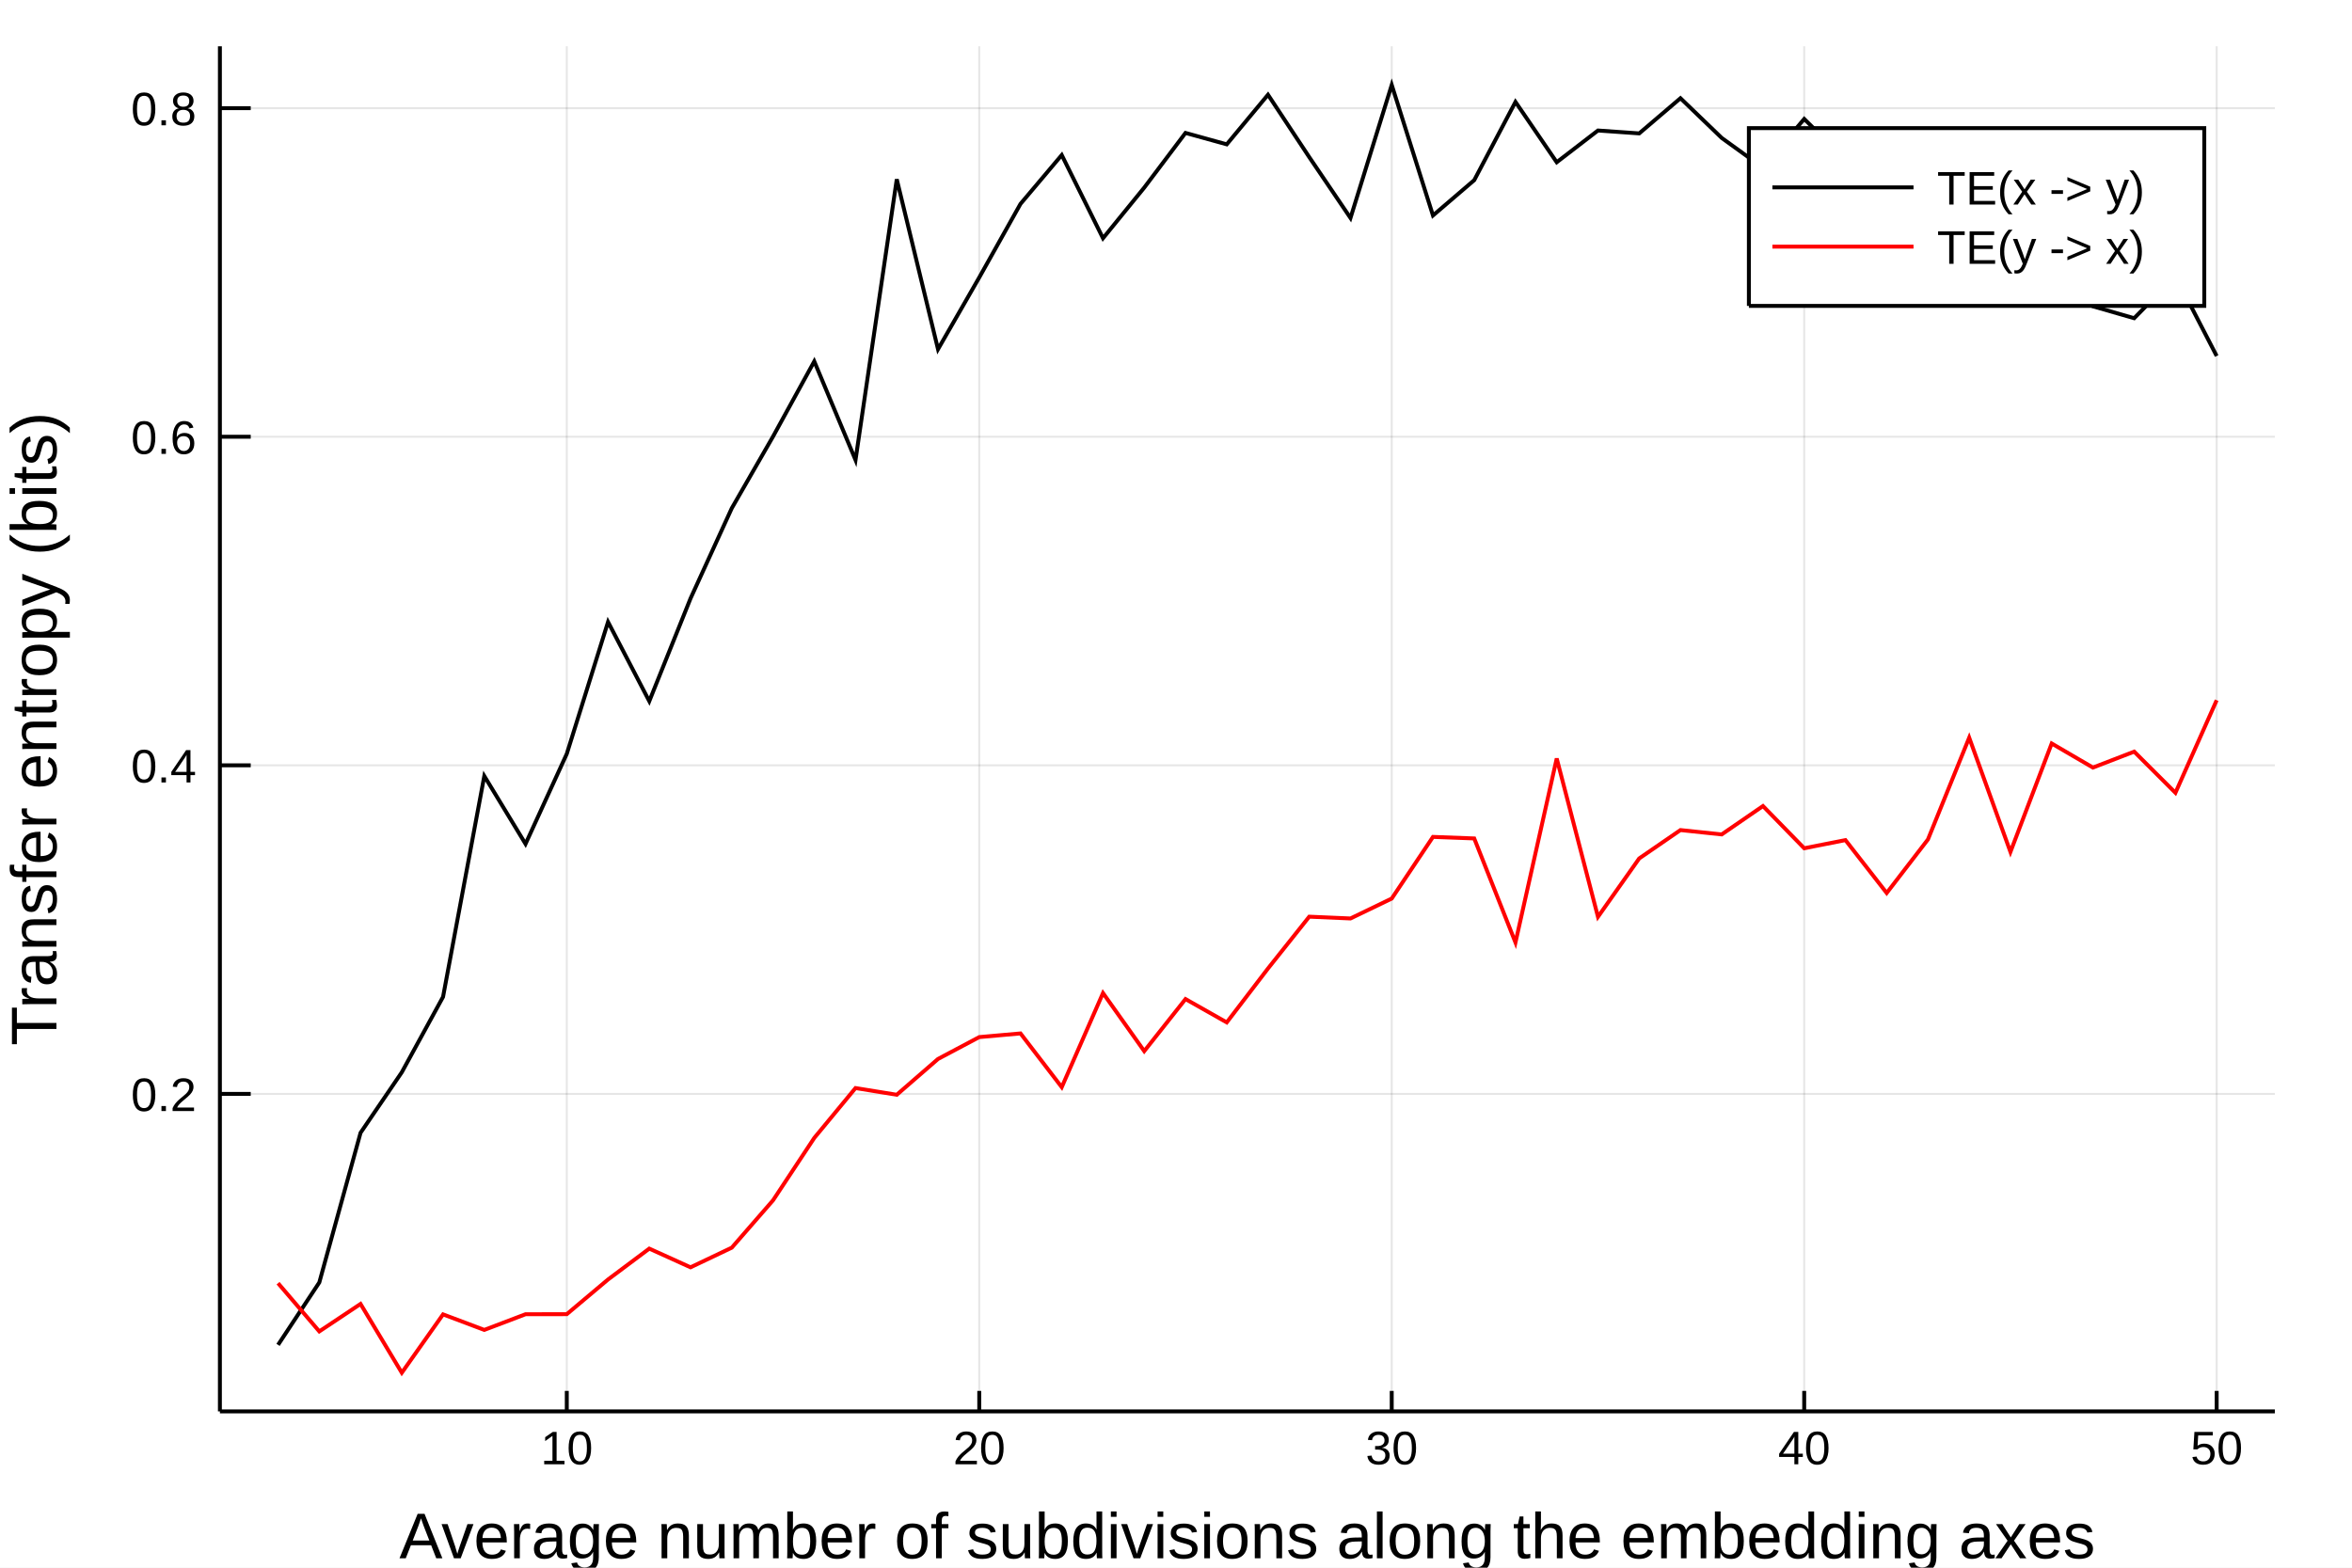
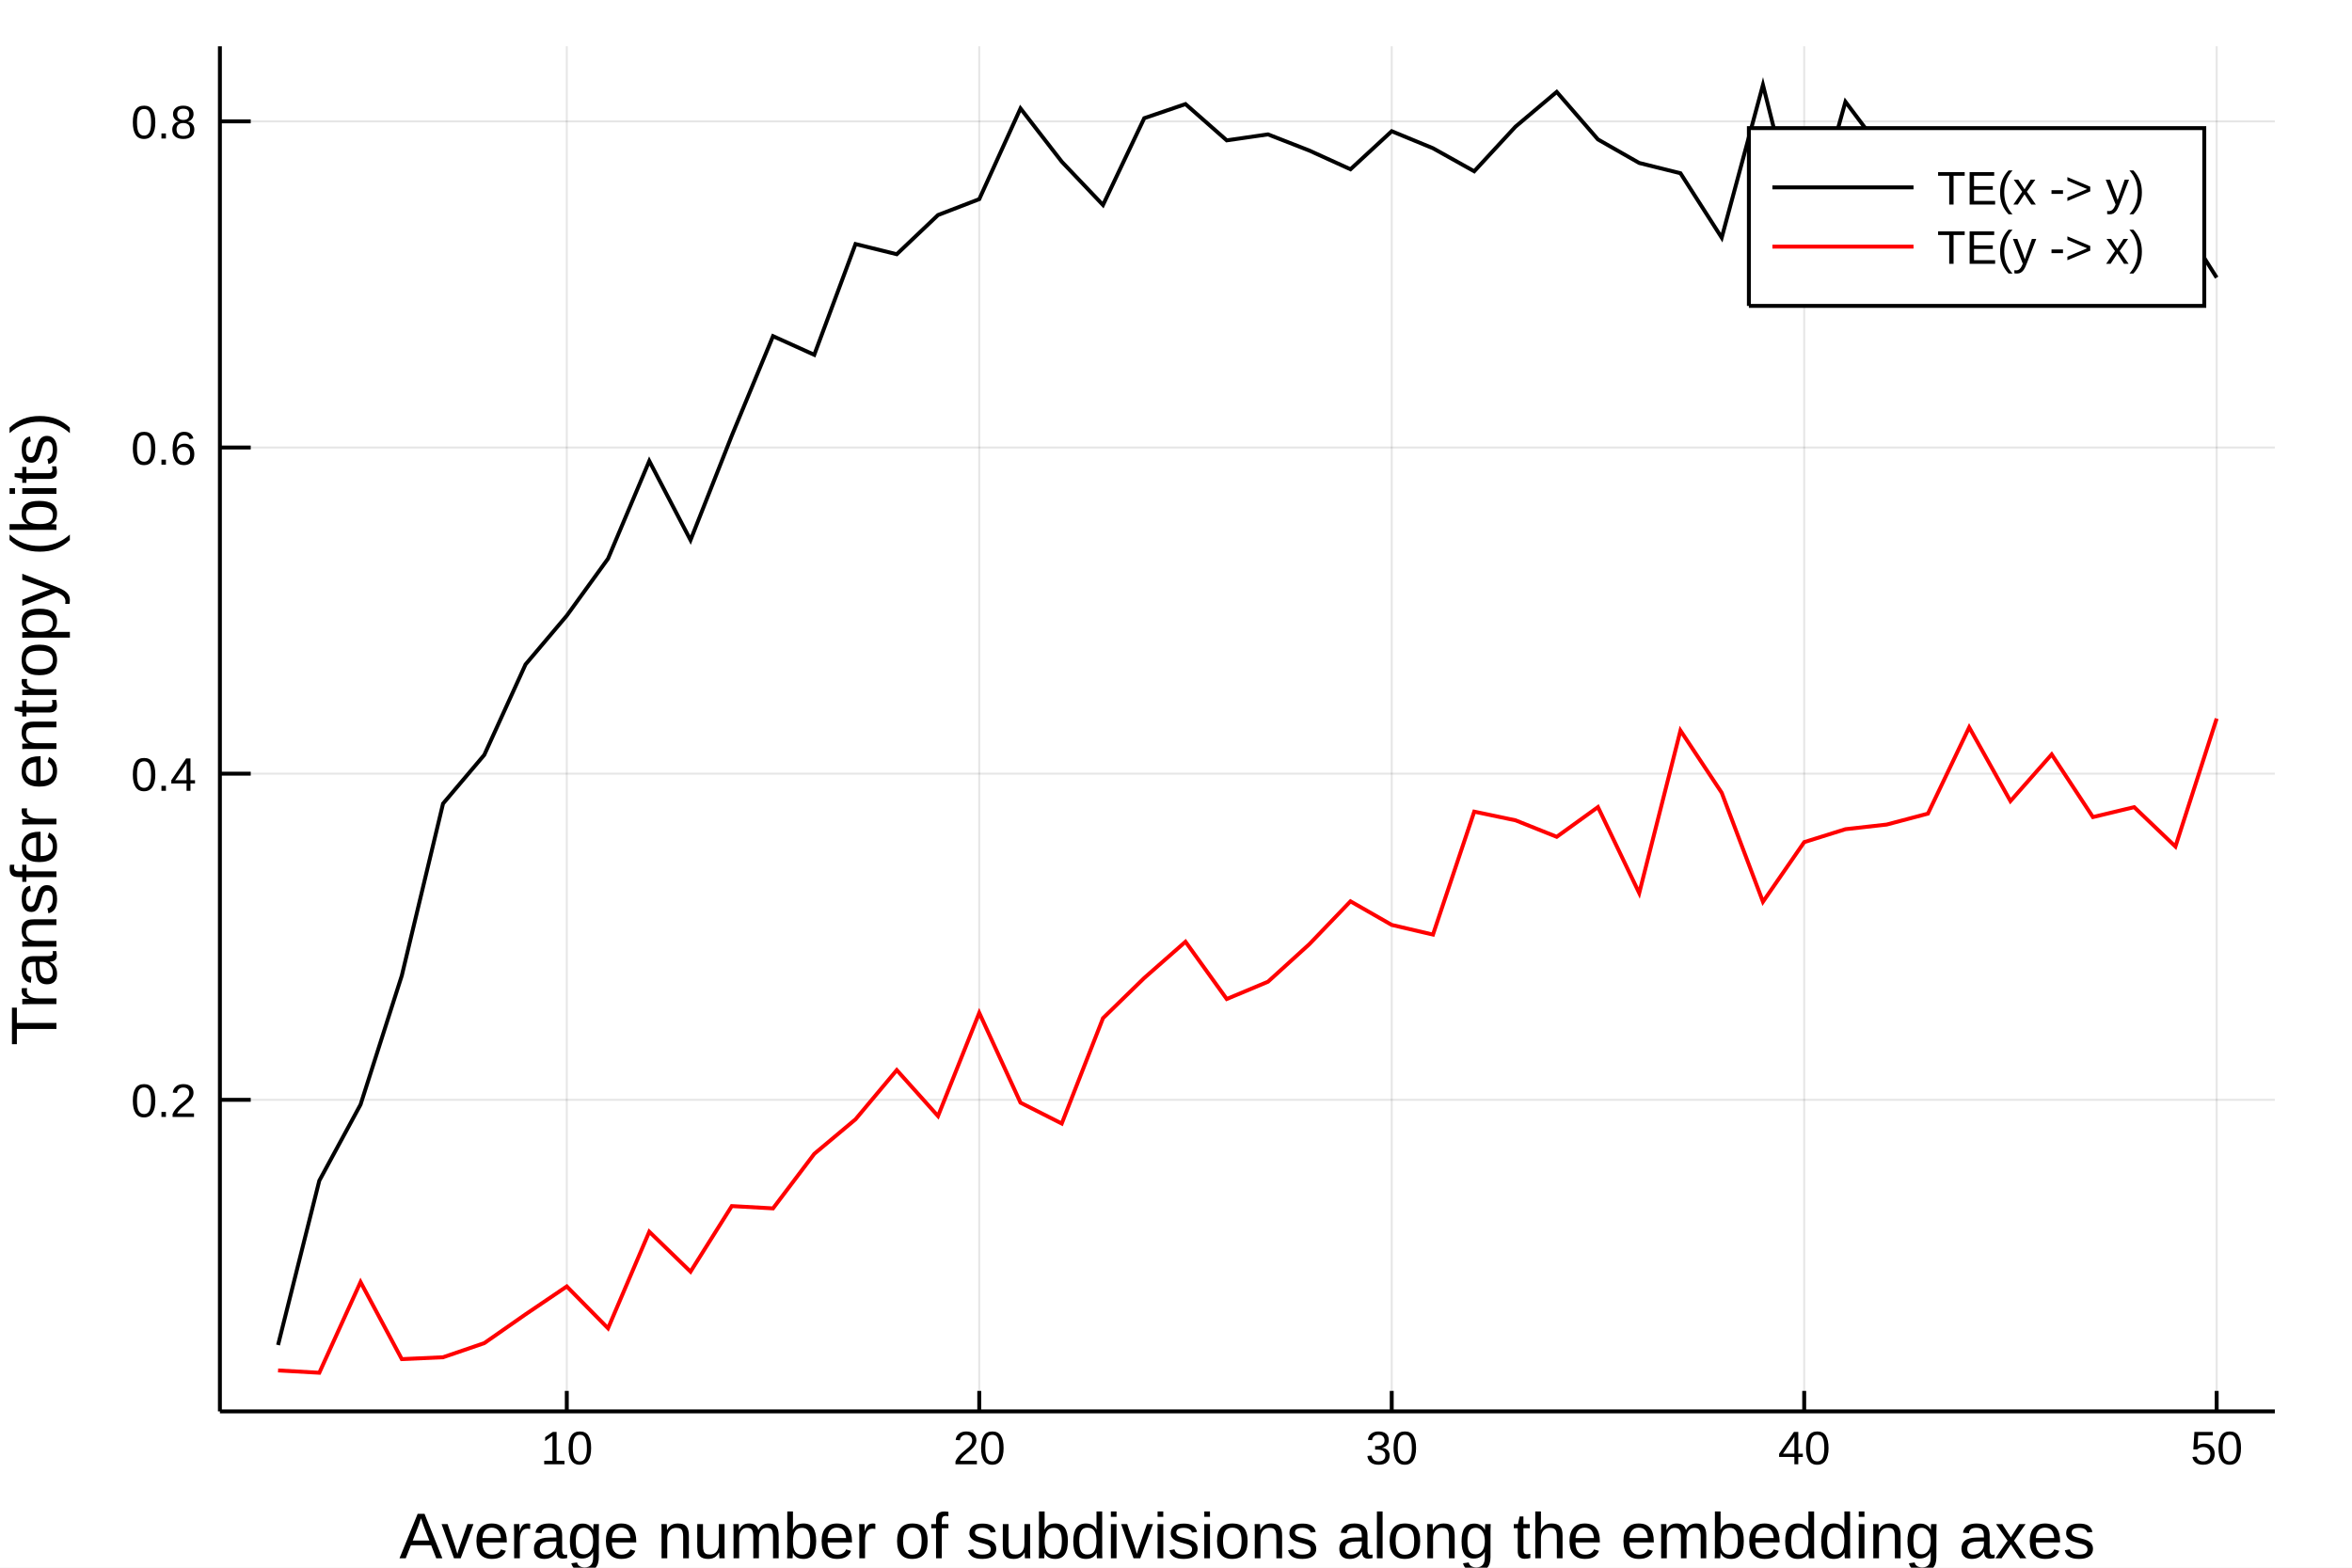
<svg xmlns="http://www.w3.org/2000/svg" width="600" height="400" viewBox="0 0 2400 1600">
  <defs>
-     <clipPath id="clip0600">
+     <clipPath id="clip0100">
      <rect x="0" y="0" width="2400" height="1600" />
    </clipPath>
  </defs>
-   <path clip-path="url(#clip0600)" d=" M0 1600 L2400 1600 L2400 0 L0 0  Z   " fill="#ffffff" fill-rule="evenodd" fill-opacity="1" />
+   <path clip-path="url(#clip0100)" d=" M0 1600 L2400 1600 L2400 0 L0 0  Z   " fill="#ffffff" fill-rule="evenodd" fill-opacity="1" />
  <defs>
-     <clipPath id="clip0601">
+     <clipPath id="clip0101">
      <rect x="480" y="0" width="1681" height="1600" />
    </clipPath>
  </defs>
-   <path clip-path="url(#clip0600)" d=" M224.386 1440.48 L2321.26 1440.48 L2321.26 47.244 L224.386 47.244  Z   " fill="#ffffff" fill-rule="evenodd" fill-opacity="1" />
+   <path clip-path="url(#clip0100)" d=" M224.386 1440.48 L2321.26 1440.48 L2321.26 47.244 L224.386 47.244  Z   " fill="#ffffff" fill-rule="evenodd" fill-opacity="1" />
  <defs>
-     <clipPath id="clip0602">
+     <clipPath id="clip0102">
      <rect x="224" y="47" width="2098" height="1394" />
    </clipPath>
  </defs>
-   <polyline clip-path="url(#clip0602)" style="stroke:#000000; stroke-width:2; stroke-opacity:0.1; fill:none" points="   578.355,1440.48 578.355,47.244    " />
-   <polyline clip-path="url(#clip0602)" style="stroke:#000000; stroke-width:2; stroke-opacity:0.1; fill:none" points="   999.245,1440.48 999.245,47.244    " />
-   <polyline clip-path="url(#clip0602)" style="stroke:#000000; stroke-width:2; stroke-opacity:0.1; fill:none" points="   1420.13,1440.48 1420.13,47.244    " />
-   <polyline clip-path="url(#clip0602)" style="stroke:#000000; stroke-width:2; stroke-opacity:0.1; fill:none" points="   1841.02,1440.48 1841.02,47.244    " />
-   <polyline clip-path="url(#clip0602)" style="stroke:#000000; stroke-width:2; stroke-opacity:0.1; fill:none" points="   2261.91,1440.48 2261.91,47.244    " />
-   <polyline clip-path="url(#clip0602)" style="stroke:#000000; stroke-width:2; stroke-opacity:0.1; fill:none" points="   224.386,1116.44 2321.26,1116.44    " />
-   <polyline clip-path="url(#clip0602)" style="stroke:#000000; stroke-width:2; stroke-opacity:0.1; fill:none" points="   224.386,781.091 2321.26,781.091    " />
-   <polyline clip-path="url(#clip0602)" style="stroke:#000000; stroke-width:2; stroke-opacity:0.1; fill:none" points="   224.386,445.741 2321.26,445.741    " />
-   <polyline clip-path="url(#clip0602)" style="stroke:#000000; stroke-width:2; stroke-opacity:0.1; fill:none" points="   224.386,110.392 2321.26,110.392    " />
-   <polyline clip-path="url(#clip0600)" style="stroke:#000000; stroke-width:4; stroke-opacity:1; fill:none" points="   224.386,1440.48 2321.26,1440.48    " />
-   <polyline clip-path="url(#clip0600)" style="stroke:#000000; stroke-width:4; stroke-opacity:1; fill:none" points="   224.386,1440.48 224.386,47.244    " />
-   <polyline clip-path="url(#clip0600)" style="stroke:#000000; stroke-width:4; stroke-opacity:1; fill:none" points="   578.355,1440.48 578.355,1419.58    " />
-   <polyline clip-path="url(#clip0600)" style="stroke:#000000; stroke-width:4; stroke-opacity:1; fill:none" points="   999.245,1440.48 999.245,1419.58    " />
-   <polyline clip-path="url(#clip0600)" style="stroke:#000000; stroke-width:4; stroke-opacity:1; fill:none" points="   1420.13,1440.48 1420.13,1419.58    " />
-   <polyline clip-path="url(#clip0600)" style="stroke:#000000; stroke-width:4; stroke-opacity:1; fill:none" points="   1841.02,1440.48 1841.02,1419.58    " />
-   <polyline clip-path="url(#clip0600)" style="stroke:#000000; stroke-width:4; stroke-opacity:1; fill:none" points="   2261.91,1440.48 2261.91,1419.58    " />
-   <polyline clip-path="url(#clip0600)" style="stroke:#000000; stroke-width:4; stroke-opacity:1; fill:none" points="   224.386,1116.44 255.839,1116.44    " />
-   <polyline clip-path="url(#clip0600)" style="stroke:#000000; stroke-width:4; stroke-opacity:1; fill:none" points="   224.386,781.091 255.839,781.091    " />
-   <polyline clip-path="url(#clip0600)" style="stroke:#000000; stroke-width:4; stroke-opacity:1; fill:none" points="   224.386,445.741 255.839,445.741    " />
-   <polyline clip-path="url(#clip0600)" style="stroke:#000000; stroke-width:4; stroke-opacity:1; fill:none" points="   224.386,110.392 255.839,110.392    " />
-   <g clip-path="url(#clip0600)">
+   <polyline clip-path="url(#clip0102)" style="stroke:#000000; stroke-width:2; stroke-opacity:0.1; fill:none" points="   578.355,1440.48 578.355,47.244    " />
+   <polyline clip-path="url(#clip0102)" style="stroke:#000000; stroke-width:2; stroke-opacity:0.1; fill:none" points="   999.245,1440.48 999.245,47.244    " />
+   <polyline clip-path="url(#clip0102)" style="stroke:#000000; stroke-width:2; stroke-opacity:0.1; fill:none" points="   1420.13,1440.48 1420.13,47.244    " />
+   <polyline clip-path="url(#clip0102)" style="stroke:#000000; stroke-width:2; stroke-opacity:0.1; fill:none" points="   1841.02,1440.48 1841.02,47.244    " />
+   <polyline clip-path="url(#clip0102)" style="stroke:#000000; stroke-width:2; stroke-opacity:0.1; fill:none" points="   2261.91,1440.48 2261.91,47.244    " />
+   <polyline clip-path="url(#clip0102)" style="stroke:#000000; stroke-width:2; stroke-opacity:0.1; fill:none" points="   224.386,1122.49 2321.26,1122.49    " />
+   <polyline clip-path="url(#clip0102)" style="stroke:#000000; stroke-width:2; stroke-opacity:0.1; fill:none" points="   224.386,789.611 2321.26,789.611    " />
+   <polyline clip-path="url(#clip0102)" style="stroke:#000000; stroke-width:2; stroke-opacity:0.1; fill:none" points="   224.386,456.736 2321.26,456.736    " />
+   <polyline clip-path="url(#clip0102)" style="stroke:#000000; stroke-width:2; stroke-opacity:0.1; fill:none" points="   224.386,123.861 2321.26,123.861    " />
+   <polyline clip-path="url(#clip0100)" style="stroke:#000000; stroke-width:4; stroke-opacity:1; fill:none" points="   224.386,1440.48 2321.26,1440.48    " />
+   <polyline clip-path="url(#clip0100)" style="stroke:#000000; stroke-width:4; stroke-opacity:1; fill:none" points="   224.386,1440.48 224.386,47.244    " />
+   <polyline clip-path="url(#clip0100)" style="stroke:#000000; stroke-width:4; stroke-opacity:1; fill:none" points="   578.355,1440.48 578.355,1419.58    " />
+   <polyline clip-path="url(#clip0100)" style="stroke:#000000; stroke-width:4; stroke-opacity:1; fill:none" points="   999.245,1440.48 999.245,1419.58    " />
+   <polyline clip-path="url(#clip0100)" style="stroke:#000000; stroke-width:4; stroke-opacity:1; fill:none" points="   1420.13,1440.48 1420.13,1419.58    " />
+   <polyline clip-path="url(#clip0100)" style="stroke:#000000; stroke-width:4; stroke-opacity:1; fill:none" points="   1841.02,1440.48 1841.02,1419.58    " />
+   <polyline clip-path="url(#clip0100)" style="stroke:#000000; stroke-width:4; stroke-opacity:1; fill:none" points="   2261.91,1440.48 2261.91,1419.58    " />
+   <polyline clip-path="url(#clip0100)" style="stroke:#000000; stroke-width:4; stroke-opacity:1; fill:none" points="   224.386,1122.49 255.839,1122.49    " />
+   <polyline clip-path="url(#clip0100)" style="stroke:#000000; stroke-width:4; stroke-opacity:1; fill:none" points="   224.386,789.611 255.839,789.611    " />
+   <polyline clip-path="url(#clip0100)" style="stroke:#000000; stroke-width:4; stroke-opacity:1; fill:none" points="   224.386,456.736 255.839,456.736    " />
+   <polyline clip-path="url(#clip0100)" style="stroke:#000000; stroke-width:4; stroke-opacity:1; fill:none" points="   224.386,123.861 255.839,123.861    " />
+   <g clip-path="url(#clip0100)">
    <text style="fill:#000000; fill-opacity:1; font-family:Arial,Helvetica Neue,Helvetica,sans-serif; font-size:48px; text-anchor:middle;" transform="rotate(0, 578.355, 1494.48)" x="578.355" y="1494.48">10</text>
  </g>
-   <g clip-path="url(#clip0600)">
+   <g clip-path="url(#clip0100)">
    <text style="fill:#000000; fill-opacity:1; font-family:Arial,Helvetica Neue,Helvetica,sans-serif; font-size:48px; text-anchor:middle;" transform="rotate(0, 999.245, 1494.48)" x="999.245" y="1494.48">20</text>
  </g>
-   <g clip-path="url(#clip0600)">
+   <g clip-path="url(#clip0100)">
    <text style="fill:#000000; fill-opacity:1; font-family:Arial,Helvetica Neue,Helvetica,sans-serif; font-size:48px; text-anchor:middle;" transform="rotate(0, 1420.13, 1494.48)" x="1420.13" y="1494.48">30</text>
  </g>
-   <g clip-path="url(#clip0600)">
+   <g clip-path="url(#clip0100)">
    <text style="fill:#000000; fill-opacity:1; font-family:Arial,Helvetica Neue,Helvetica,sans-serif; font-size:48px; text-anchor:middle;" transform="rotate(0, 1841.02, 1494.48)" x="1841.02" y="1494.48">40</text>
  </g>
-   <g clip-path="url(#clip0600)">
+   <g clip-path="url(#clip0100)">
    <text style="fill:#000000; fill-opacity:1; font-family:Arial,Helvetica Neue,Helvetica,sans-serif; font-size:48px; text-anchor:middle;" transform="rotate(0, 2261.91, 1494.48)" x="2261.91" y="1494.48">50</text>
  </g>
-   <g clip-path="url(#clip0600)">
-     <text style="fill:#000000; fill-opacity:1; font-family:Arial,Helvetica Neue,Helvetica,sans-serif; font-size:48px; text-anchor:end;" transform="rotate(0, 200.386, 1133.94)" x="200.386" y="1133.94">0.2</text>
+   <g clip-path="url(#clip0100)">
+     <text style="fill:#000000; fill-opacity:1; font-family:Arial,Helvetica Neue,Helvetica,sans-serif; font-size:48px; text-anchor:end;" transform="rotate(0, 200.386, 1139.99)" x="200.386" y="1139.99">0.2</text>
  </g>
-   <g clip-path="url(#clip0600)">
-     <text style="fill:#000000; fill-opacity:1; font-family:Arial,Helvetica Neue,Helvetica,sans-serif; font-size:48px; text-anchor:end;" transform="rotate(0, 200.386, 798.591)" x="200.386" y="798.591">0.4</text>
+   <g clip-path="url(#clip0100)">
+     <text style="fill:#000000; fill-opacity:1; font-family:Arial,Helvetica Neue,Helvetica,sans-serif; font-size:48px; text-anchor:end;" transform="rotate(0, 200.386, 807.111)" x="200.386" y="807.111">0.4</text>
  </g>
-   <g clip-path="url(#clip0600)">
-     <text style="fill:#000000; fill-opacity:1; font-family:Arial,Helvetica Neue,Helvetica,sans-serif; font-size:48px; text-anchor:end;" transform="rotate(0, 200.386, 463.241)" x="200.386" y="463.241">0.6</text>
+   <g clip-path="url(#clip0100)">
+     <text style="fill:#000000; fill-opacity:1; font-family:Arial,Helvetica Neue,Helvetica,sans-serif; font-size:48px; text-anchor:end;" transform="rotate(0, 200.386, 474.236)" x="200.386" y="474.236">0.6</text>
  </g>
-   <g clip-path="url(#clip0600)">
-     <text style="fill:#000000; fill-opacity:1; font-family:Arial,Helvetica Neue,Helvetica,sans-serif; font-size:48px; text-anchor:end;" transform="rotate(0, 200.386, 127.892)" x="200.386" y="127.892">0.8</text>
+   <g clip-path="url(#clip0100)">
+     <text style="fill:#000000; fill-opacity:1; font-family:Arial,Helvetica Neue,Helvetica,sans-serif; font-size:48px; text-anchor:end;" transform="rotate(0, 200.386, 141.361)" x="200.386" y="141.361">0.8</text>
  </g>
-   <g clip-path="url(#clip0600)">
+   <g clip-path="url(#clip0100)">
    <text style="fill:#000000; fill-opacity:1; font-family:Arial,Helvetica Neue,Helvetica,sans-serif; font-size:66px; text-anchor:middle;" transform="rotate(0, 1272.82, 1590.4)" x="1272.82" y="1590.4">Average number of subdivisions along the embedding axes</text>
  </g>
-   <g clip-path="url(#clip0600)">
+   <g clip-path="url(#clip0100)">
    <text style="fill:#000000; fill-opacity:1; font-family:Arial,Helvetica Neue,Helvetica,sans-serif; font-size:66px; text-anchor:middle;" transform="rotate(-90, 57.6, 743.863)" x="57.6" y="743.863">Transfer entropy (bits)</text>
  </g>
-   <polyline clip-path="url(#clip0602)" style="stroke:#000000; stroke-width:4; stroke-opacity:1; fill:none" points="   283.732,1372.58 325.821,1308.88 367.91,1156.14 409.999,1094.38 452.088,1017.43 494.177,792.023 536.266,861.306 578.355,769.353 620.444,634.743 662.533,715.644    704.622,610.781 746.711,518.698 788.8,445.522 830.889,368.814 872.978,469.457 915.067,182.962 957.156,356.419 999.245,283.154 1041.33,208.069 1083.42,158.241    1125.51,243.16 1167.6,191.476 1209.69,135.659 1251.78,147.319 1293.87,96.685 1335.96,160.346 1378.05,222.481 1420.13,86.675 1462.22,219.924 1504.31,183.87    1546.4,104.014 1588.49,165.57 1630.58,133.195 1672.67,136.144 1714.76,100.247 1756.85,140.767 1798.94,171.178 1841.02,121.419 1883.11,163.073 1925.2,200.692    1967.29,233.691 2009.38,305.292 2051.47,189.696 2093.56,291.319 2135.65,312.642 2177.74,324.771 2219.83,281.812 2261.91,363.32    " />
-   <polyline clip-path="url(#clip0602)" style="stroke:#ff0000; stroke-width:4; stroke-opacity:1; fill:none" points="   283.732,1309.65 325.821,1358.84 367.91,1330.82 409.999,1401.05 452.088,1341.47 494.177,1357.32 536.266,1341.32 578.355,1341.26 620.444,1305.86 662.533,1274.36    704.622,1293.43 746.711,1273.39 788.8,1225.07 830.889,1161.39 872.978,1110.48 915.067,1117.32 957.156,1080.79 999.245,1058.47 1041.33,1054.73 1083.42,1109.58    1125.51,1013.52 1167.6,1072.8 1209.69,1019.66 1251.78,1043.48 1293.87,988.452 1335.96,935.572 1378.05,937.394 1420.13,917.079 1462.22,854.148 1504.31,855.72    1546.4,961.937 1588.49,774.098 1630.58,935.749 1672.67,876.123 1714.76,847.18 1756.85,851.618 1798.94,822.656 1841.02,865.725 1883.11,857.427 1925.2,911.398    1967.29,856.746 2009.38,752.856 2051.47,869.513 2093.56,758.813 2135.65,783.379 2177.74,767.132 2219.83,809.137 2261.91,714.656    " />
-   <path clip-path="url(#clip0600)" d=" M1784.57 312.204 L2249.26 312.204 L2249.26 130.764 L1784.57 130.764  Z   " fill="#ffffff" fill-rule="evenodd" fill-opacity="1" />
-   <polyline clip-path="url(#clip0600)" style="stroke:#000000; stroke-width:4; stroke-opacity:1; fill:none" points="   1784.57,312.204 2249.26,312.204 2249.26,130.764 1784.57,130.764 1784.57,312.204    " />
-   <polyline clip-path="url(#clip0600)" style="stroke:#000000; stroke-width:4; stroke-opacity:1; fill:none" points="   1808.57,191.244 1952.57,191.244    " />
-   <g clip-path="url(#clip0600)">
+   <polyline clip-path="url(#clip0102)" style="stroke:#000000; stroke-width:4; stroke-opacity:1; fill:none" points="   283.732,1372.73 325.821,1205.01 367.91,1127.34 409.999,995.727 452.088,820.162 494.177,770.435 536.266,678.115 578.355,628.321 620.444,570.172 662.533,470.485    704.622,551.242 746.711,444.654 788.8,343.077 830.889,362.12 872.978,249.071 915.067,259.455 957.156,219.471 999.245,203.258 1041.33,110.664 1083.42,165.004    1125.51,209.214 1167.6,120.614 1209.69,106.233 1251.78,143.247 1293.87,137.156 1335.96,153.617 1378.05,172.768 1420.13,133.919 1462.22,151.289 1504.31,174.813    1546.4,129.288 1588.49,93.8 1630.58,142.311 1672.67,166.329 1714.76,176.801 1756.85,242.588 1798.94,86.675 1841.02,254.097 1883.11,103.857 1925.2,159.814    1967.29,152.508 2009.38,198.606 2051.47,303.423 2093.56,255.833 2135.65,200.864 2177.74,180.744 2219.83,216.79 2261.91,283.329    " />
+   <polyline clip-path="url(#clip0102)" style="stroke:#ff0000; stroke-width:4; stroke-opacity:1; fill:none" points="   283.732,1398.68 325.821,1401.05 367.91,1308.46 409.999,1387.13 452.088,1385.23 494.177,1370.8 536.266,1341.43 578.355,1312.95 620.444,1355.68 662.533,1257.1    704.622,1297.86 746.711,1230.94 788.8,1233.29 830.889,1177.63 872.978,1142.38 915.067,1092.14 957.156,1139.07 999.245,1033.73 1041.33,1125.41 1083.42,1146.69    1125.51,1039.15 1167.6,998.14 1209.69,961.141 1251.78,1019.6 1293.87,1001.96 1335.96,963.732 1378.05,919.904 1420.13,943.987 1462.22,953.869 1504.31,828.37    1546.4,837.204 1588.49,854.06 1630.58,823.718 1672.67,911.498 1714.76,745.595 1756.85,809.071 1798.94,920.368 1841.02,859.489 1883.11,846.287 1925.2,841.548    1967.29,830.399 2009.38,742.307 2051.47,817.587 2093.56,769.94 2135.65,833.915 2177.74,823.779 2219.83,863.984 2261.91,733.384    " />
+   <path clip-path="url(#clip0100)" d=" M1784.57 312.204 L2249.26 312.204 L2249.26 130.764 L1784.57 130.764  Z   " fill="#ffffff" fill-rule="evenodd" fill-opacity="1" />
+   <polyline clip-path="url(#clip0100)" style="stroke:#000000; stroke-width:4; stroke-opacity:1; fill:none" points="   1784.57,312.204 2249.26,312.204 2249.26,130.764 1784.57,130.764 1784.57,312.204    " />
+   <polyline clip-path="url(#clip0100)" style="stroke:#000000; stroke-width:4; stroke-opacity:1; fill:none" points="   1808.57,191.244 1952.57,191.244    " />
+   <g clip-path="url(#clip0100)">
    <text style="fill:#000000; fill-opacity:1; font-family:Arial,Helvetica Neue,Helvetica,sans-serif; font-size:48px; text-anchor:start;" transform="rotate(0, 1976.57, 208.744)" x="1976.57" y="208.744">TE(x -&gt; y)</text>
  </g>
-   <polyline clip-path="url(#clip0600)" style="stroke:#ff0000; stroke-width:4; stroke-opacity:1; fill:none" points="   1808.57,251.724 1952.57,251.724    " />
-   <g clip-path="url(#clip0600)">
+   <polyline clip-path="url(#clip0100)" style="stroke:#ff0000; stroke-width:4; stroke-opacity:1; fill:none" points="   1808.57,251.724 1952.57,251.724    " />
+   <g clip-path="url(#clip0100)">
    <text style="fill:#000000; fill-opacity:1; font-family:Arial,Helvetica Neue,Helvetica,sans-serif; font-size:48px; text-anchor:start;" transform="rotate(0, 1976.57, 269.224)" x="1976.57" y="269.224">TE(y -&gt; x)</text>
  </g>
</svg>
